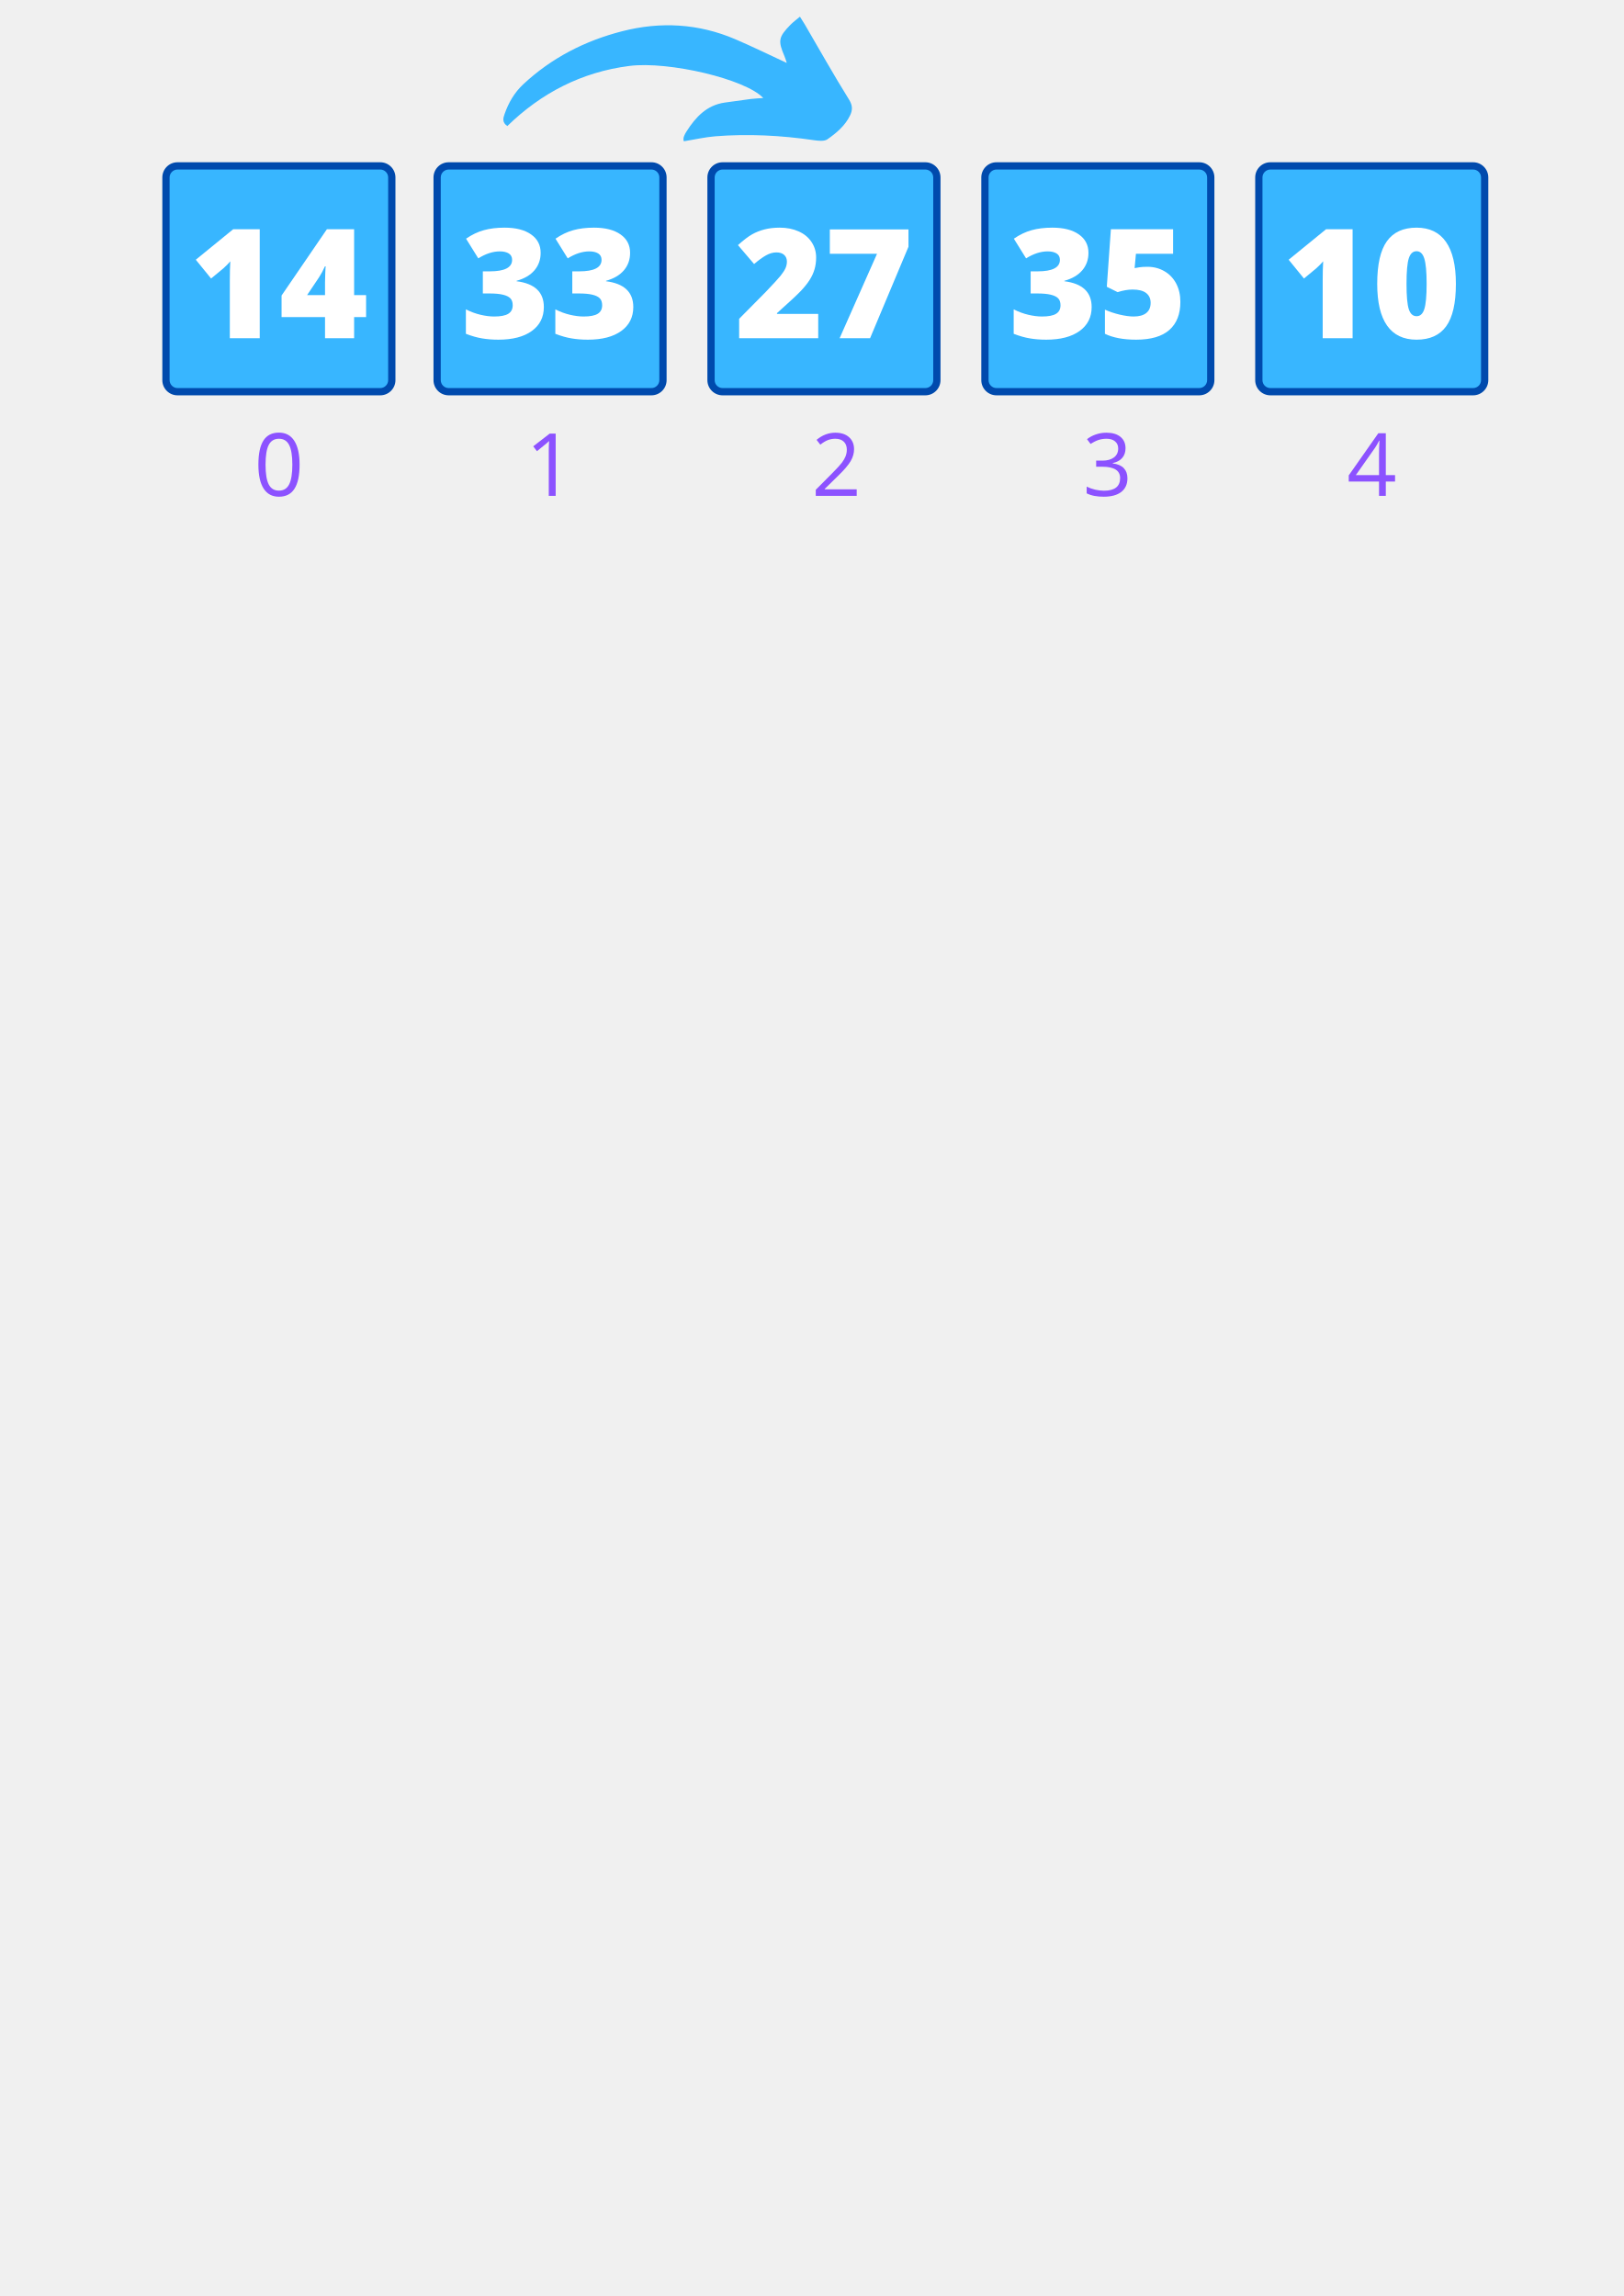
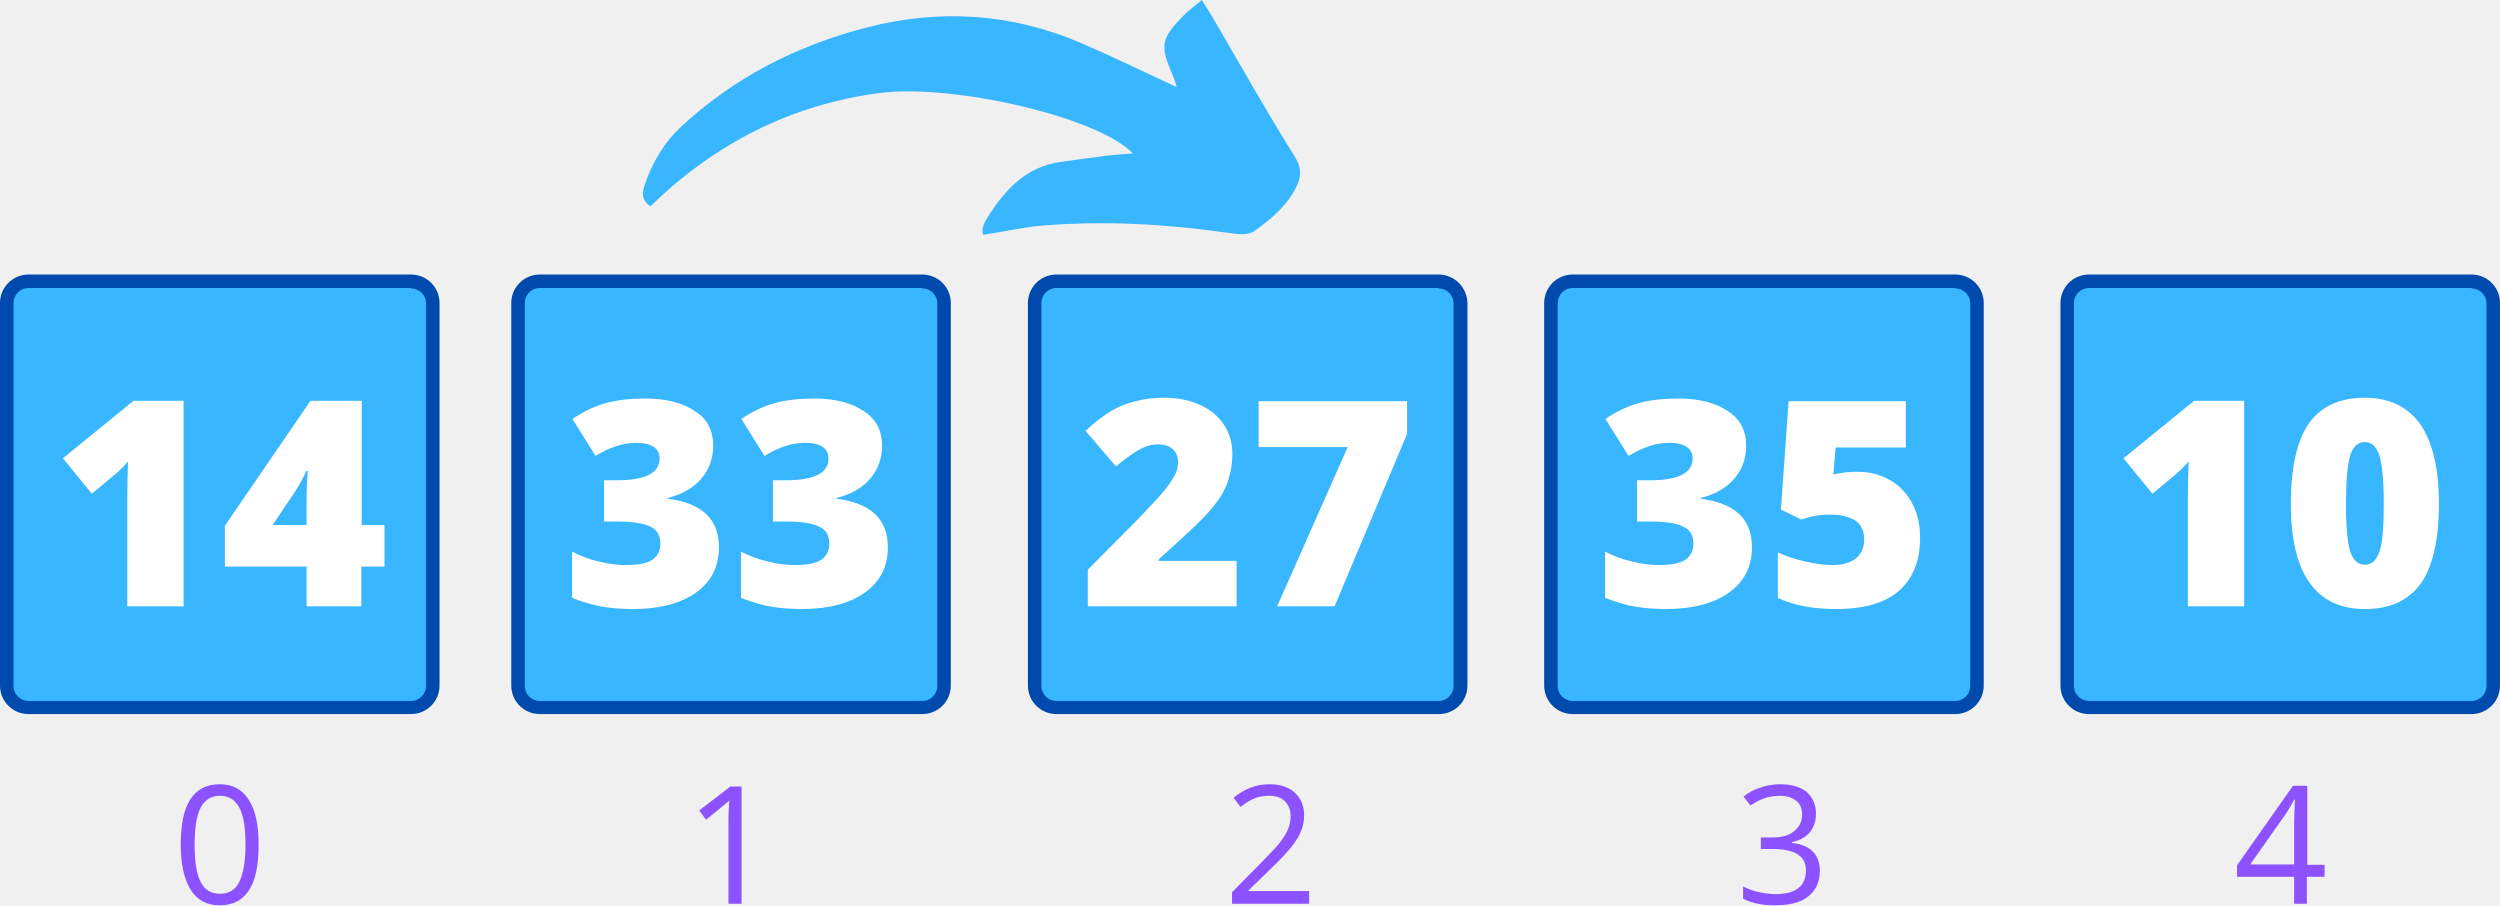
- <svg xmlns="http://www.w3.org/2000/svg" width="794" zoomAndPan="magnify" viewBox="0 0 595.5 842.25" height="1123" preserveAspectRatio="xMidYMid meet" version="1.0">
-   <defs>
-     <g>
-       <g id="id1" />
-       <g id="id2" />
+ <svg xmlns="http://www.w3.org/2000/svg" xmlns:xlink="http://www.w3.org/1999/xlink" version="1.1" id="Layer_1" x="0px" y="0px" viewBox="0 0 648.4 234.8" style="enable-background:new 0 0 648.4 234.8;" xml:space="preserve">
+   <style type="text/css">
+ 	.st0{fill:#38B6FF;}
+ 	.st1{fill:#004AAD;}
+ 	.st2{clip-path:url(#SVGID_2_);}
+ 	.st3{fill:#FFFFFF;}
+ 	.st4{fill:#8C52FF;}
+ </style>
+   <path class="st0" d="M106.6,183.3H7.4c-3,0-5.5-2.5-5.5-5.5V78.6c0-3,2.5-5.5,5.5-5.5h99.1c3,0,5.5,2.5,5.5,5.5v99.1  C112.1,180.8,109.6,183.3,106.6,183.3" />
+   <path class="st1" d="M106.6,74.8c2.1,0,3.9,1.7,3.9,3.9v99.2c0,2.1-1.7,3.9-3.9,3.9H7.4c-2.1,0-3.9-1.7-3.9-3.9V78.6  c0-2.1,1.7-3.9,3.9-3.9H106.6 M106.6,71.2H7.4c-4.1,0-7.4,3.3-7.4,7.4v99.2c0,4.1,3.3,7.4,7.4,7.4h99.2c4.1,0,7.4-3.3,7.4-7.4V78.6  C114,74.5,110.7,71.2,106.6,71.2" />
+   <path class="st0" d="M239.2,183.3H140c-3,0-5.5-2.5-5.5-5.5V78.6c0-3,2.5-5.5,5.5-5.5h99.1c3,0,5.5,2.5,5.5,5.5v99.1  C244.7,180.8,242.2,183.3,239.2,183.3" />
+   <path class="st1" d="M239.2,74.8c2.1,0,3.9,1.7,3.9,3.9v99.2c0,2.1-1.7,3.9-3.9,3.9H140c-2.1,0-3.9-1.7-3.9-3.9V78.6  c0-2.1,1.7-3.9,3.9-3.9H239.2 M239.2,71.2H140c-4.1,0-7.4,3.3-7.4,7.4v99.2c0,4.1,3.3,7.4,7.4,7.4h99.2c4.1,0,7.4-3.3,7.4-7.4V78.6  C246.6,74.5,243.3,71.2,239.2,71.2" />
+   <path class="st0" d="M507.1,183.3h-99.2c-3,0-5.5-2.5-5.5-5.5V78.6c0-3,2.5-5.5,5.5-5.5H507c3,0,5.5,2.5,5.5,5.5v99.1  C512.6,180.8,510.1,183.3,507.1,183.3" />
+   <path class="st1" d="M507.1,74.8c2.1,0,3.9,1.7,3.9,3.9v99.2c0,2.1-1.7,3.9-3.9,3.9h-99.2c-2.1,0-3.9-1.7-3.9-3.9V78.6  c0-2.1,1.7-3.9,3.9-3.9H507.1 M507.1,71.2h-99.2c-4.1,0-7.4,3.3-7.4,7.4v99.2c0,4.1,3.3,7.4,7.4,7.4h99.2c4.1,0,7.4-3.3,7.4-7.4  V78.6C514.5,74.5,511.2,71.2,507.1,71.2" />
+   <path class="st0" d="M373.1,183.3H274c-3,0-5.5-2.5-5.5-5.5V78.6c0-3,2.5-5.5,5.5-5.5h99.1c3,0,5.5,2.5,5.5,5.5v99.1  C378.7,180.8,376.2,183.3,373.1,183.3" />
+   <path class="st1" d="M373.1,74.8c2.1,0,3.9,1.7,3.9,3.9v99.2c0,2.1-1.7,3.9-3.9,3.9H274c-2.1,0-3.9-1.7-3.9-3.9V78.6  c0-2.1,1.7-3.9,3.9-3.9H373.1 M373.1,71.2H274c-4.1,0-7.4,3.3-7.4,7.4v99.2c0,4.1,3.3,7.4,7.4,7.4h99.2c4.1,0,7.4-3.3,7.4-7.4V78.6  C380.5,74.5,377.2,71.2,373.1,71.2" />
+   <path class="st0" d="M641,183.3h-99.2c-3,0-5.5-2.5-5.5-5.5V78.6c0-3,2.5-5.5,5.5-5.5H641c3,0,5.5,2.5,5.5,5.5v99.1  C646.6,180.8,644.1,183.3,641,183.3" />
+   <path class="st1" d="M641,74.8c2.1,0,3.9,1.7,3.9,3.9v99.2c0,2.1-1.7,3.9-3.9,3.9h-99.2c-2.1,0-3.9-1.7-3.9-3.9V78.6  c0-2.1,1.7-3.9,3.9-3.9H641 M641,71.2h-99.2c-4.1,0-7.4,3.3-7.4,7.4v99.2c0,4.1,3.3,7.4,7.4,7.4H641c4.1,0,7.4-3.3,7.4-7.4V78.6  C648.4,74.5,645.1,71.2,641,71.2" />
+   <g>
+     <defs>
+       <rect id="SVGID_1_" x="165.9" width="171.9" height="61" />
+     </defs>
+     <clipPath id="SVGID_2_">
+       <use xlink:href="#SVGID_1_" style="overflow:visible;" />
+     </clipPath>
+     <g class="st2">
+       <path class="st0" d="M168.7,53.5c-2.6-1.8-2.1-3.8-1.4-5.8c1.9-5.5,4.8-10.5,9.1-14.6c13.8-12.9,30.2-21.3,48.5-26    c18.7-4.8,37.2-3.7,55.1,3.9c8.4,3.6,16.6,7.6,25.2,11.6c-0.3-0.9-0.6-2.1-1.1-3.2c-3.3-7.6-3-9.4,2.9-15.4c1.3-1.3,2.8-2.4,4.7-4    c1,1.6,1.7,2.7,2.4,3.8c7.2,12.3,14.1,24.7,21.7,36.8c1.8,2.9,1.7,5.2,0.5,7.7c-2.4,5-6.7,8.6-11.1,11.7c-1.6,1.1-4.4,0.7-6.6,0.4    c-16-2.3-32.1-3.2-48.2-1.9c-5,0.4-10,1.6-15.4,2.4c-0.6-1.6,0.4-3.4,1.3-4.8c4.5-7,9.9-12.9,18.8-14.1c4.2-0.6,8.4-1.2,12.6-1.7    c1.9-0.2,3.8-0.3,6.1-0.5c-8.6-9.3-46.3-18.1-65.5-15.7C205.1,27.1,185.3,37.3,168.7,53.5z" />
    </g>
-     <clipPath id="id3">
-       <path d="M 184 6.117 L 312.934 6.117 L 312.934 51.863 L 184 51.863 Z M 184 6.117 " clip-rule="nonzero" />
-     </clipPath>
-   </defs>
-   <path fill="rgb(21.959%, 71.37%, 100%)" d="M 139.477 143.602 L 65.098 143.602 C 62.832 143.602 60.957 141.73 60.957 139.461 L 60.957 65.086 C 60.957 62.816 62.832 60.941 65.098 60.941 L 139.418 60.941 C 141.688 60.941 143.559 62.816 143.559 65.086 L 143.559 139.402 C 143.617 141.73 141.746 143.602 139.477 143.602 " fill-opacity="1" fill-rule="nonzero" />
-   <path fill="rgb(0%, 29.019%, 67.839%)" d="M 139.477 62.191 C 141.062 62.191 142.367 63.496 142.367 65.086 L 142.367 139.461 C 142.367 141.051 141.062 142.355 139.477 142.355 L 65.098 142.355 C 63.512 142.355 62.207 141.051 62.207 139.461 L 62.207 65.086 C 62.207 63.496 63.512 62.191 65.098 62.191 L 139.477 62.191 M 139.477 59.523 L 65.098 59.523 C 62.035 59.523 59.539 62.02 59.539 65.086 L 59.539 139.461 C 59.539 142.523 62.035 145.02 65.098 145.02 L 139.477 145.02 C 142.539 145.02 145.035 142.523 145.035 139.461 L 145.035 65.086 C 145.035 62.02 142.539 59.523 139.477 59.523 " fill-opacity="1" fill-rule="nonzero" />
-   <path fill="rgb(21.959%, 71.37%, 100%)" d="M 238.93 143.602 L 164.555 143.602 C 162.285 143.602 160.414 141.73 160.414 139.461 L 160.414 65.086 C 160.414 62.816 162.285 60.941 164.555 60.941 L 238.875 60.941 C 241.145 60.941 243.016 62.816 243.016 65.086 L 243.016 139.402 C 243.07 141.73 241.199 143.602 238.93 143.602 " fill-opacity="1" fill-rule="nonzero" />
-   <path fill="rgb(0%, 29.019%, 67.839%)" d="M 238.93 62.191 C 240.52 62.191 241.824 63.496 241.824 65.086 L 241.824 139.461 C 241.824 141.051 240.52 142.355 238.93 142.355 L 164.555 142.355 C 162.965 142.355 161.66 141.051 161.66 139.461 L 161.66 65.086 C 161.66 63.496 162.965 62.191 164.555 62.191 L 238.93 62.191 M 238.93 59.523 L 164.555 59.523 C 161.492 59.523 158.996 62.02 158.996 65.086 L 158.996 139.461 C 158.996 142.523 161.492 145.02 164.555 145.02 L 238.93 145.02 C 241.996 145.02 244.492 142.523 244.492 139.461 L 244.492 65.086 C 244.492 62.02 241.996 59.523 238.93 59.523 " fill-opacity="1" fill-rule="nonzero" />
-   <path fill="rgb(21.959%, 71.37%, 100%)" d="M 439.852 143.602 L 365.473 143.602 C 363.203 143.602 361.332 141.73 361.332 139.461 L 361.332 65.086 C 361.332 62.816 363.203 60.941 365.473 60.941 L 439.793 60.941 C 442.062 60.941 443.934 62.816 443.934 65.086 L 443.934 139.402 C 443.992 141.73 442.121 143.602 439.852 143.602 " fill-opacity="1" fill-rule="nonzero" />
-   <path fill="rgb(0%, 29.019%, 67.839%)" d="M 439.852 62.191 C 441.438 62.191 442.742 63.496 442.742 65.086 L 442.742 139.461 C 442.742 141.051 441.438 142.355 439.852 142.355 L 365.473 142.355 C 363.887 142.355 362.582 141.051 362.582 139.461 L 362.582 65.086 C 362.582 63.496 363.887 62.191 365.473 62.191 L 439.852 62.191 M 439.852 59.523 L 365.473 59.523 C 362.41 59.523 359.914 62.02 359.914 65.086 L 359.914 139.461 C 359.914 142.523 362.41 145.02 365.473 145.02 L 439.852 145.02 C 442.914 145.02 445.41 142.523 445.41 139.461 L 445.41 65.086 C 445.41 62.02 442.914 59.523 439.852 59.523 " fill-opacity="1" fill-rule="nonzero" />
-   <path fill="rgb(21.959%, 71.37%, 100%)" d="M 339.391 143.602 L 265.016 143.602 C 262.746 143.602 260.871 141.73 260.871 139.461 L 260.871 65.086 C 260.871 62.816 262.746 60.941 265.016 60.941 L 339.332 60.941 C 341.602 60.941 343.477 62.816 343.477 65.086 L 343.477 139.402 C 343.531 141.73 341.66 143.602 339.391 143.602 " fill-opacity="1" fill-rule="nonzero" />
-   <path fill="rgb(0%, 29.019%, 67.839%)" d="M 339.391 62.191 C 340.98 62.191 342.285 63.496 342.285 65.086 L 342.285 139.461 C 342.285 141.051 340.98 142.355 339.391 142.355 L 265.016 142.355 C 263.426 142.355 262.121 141.051 262.121 139.461 L 262.121 65.086 C 262.121 63.496 263.426 62.191 265.016 62.191 L 339.391 62.191 M 339.391 59.523 L 265.016 59.523 C 261.949 59.523 259.453 62.02 259.453 65.086 L 259.453 139.461 C 259.453 142.523 261.949 145.02 265.016 145.02 L 339.391 145.02 C 342.453 145.02 344.949 142.523 344.949 139.461 L 344.949 65.086 C 344.949 62.02 342.453 59.523 339.391 59.523 " fill-opacity="1" fill-rule="nonzero" />
-   <path fill="rgb(21.959%, 71.37%, 100%)" d="M 540.309 143.602 L 465.934 143.602 C 463.664 143.602 461.793 141.73 461.793 139.461 L 461.793 65.086 C 461.793 62.816 463.664 60.941 465.934 60.941 L 540.254 60.941 C 542.523 60.941 544.395 62.816 544.395 65.086 L 544.395 139.402 C 544.453 141.73 542.578 143.602 540.309 143.602 " fill-opacity="1" fill-rule="nonzero" />
-   <path fill="rgb(0%, 29.019%, 67.839%)" d="M 540.309 62.191 C 541.898 62.191 543.203 63.496 543.203 65.086 L 543.203 139.461 C 543.203 141.051 541.898 142.355 540.309 142.355 L 465.934 142.355 C 464.344 142.355 463.039 141.051 463.039 139.461 L 463.039 65.086 C 463.039 63.496 464.344 62.191 465.934 62.191 L 540.309 62.191 M 540.309 59.523 L 465.934 59.523 C 462.871 59.523 460.375 62.02 460.375 65.086 L 460.375 139.461 C 460.375 142.523 462.871 145.02 465.934 145.02 L 540.309 145.02 C 543.375 145.02 545.871 142.523 545.871 139.461 L 545.871 65.086 C 545.871 62.02 543.375 59.523 540.309 59.523 " fill-opacity="1" fill-rule="nonzero" />
-   <g clip-path="url(#id3)">
-     <path fill="rgb(21.959%, 71.37%, 100%)" d="M 186.074 46.238 C 184.109 44.914 184.527 43.352 185.059 41.855 C 186.504 37.715 188.641 33.988 191.898 30.938 C 202.277 21.234 214.574 14.934 228.285 11.438 C 242.34 7.852 256.215 8.641 269.629 14.367 C 275.941 17.062 282.109 20.102 288.562 23.09 C 288.328 22.395 288.113 21.508 287.746 20.668 C 285.293 14.961 285.508 13.617 289.895 9.113 C 290.871 8.105 292.031 7.277 293.398 6.117 C 294.129 7.285 294.68 8.113 295.18 8.973 C 300.562 18.195 305.785 27.516 311.434 36.582 C 312.797 38.785 312.676 40.48 311.777 42.352 C 309.969 46.105 306.781 48.793 303.465 51.105 C 302.301 51.914 300.133 51.652 298.496 51.418 C 286.496 49.672 274.445 49.035 262.363 49.996 C 258.598 50.297 254.883 51.168 250.809 51.824 C 250.363 50.633 251.105 49.309 251.816 48.188 C 255.168 42.926 259.238 38.543 265.914 37.613 C 269.07 37.18 272.215 36.715 275.371 36.312 C 276.773 36.129 278.199 36.09 279.941 35.957 C 273.496 29.008 245.18 22.355 230.82 24.191 C 213.352 26.426 198.531 34.098 186.074 46.238 Z M 186.074 46.238 " fill-opacity="1" fill-rule="nonzero" />
  </g>
-   <g fill="rgb(100%, 100%, 100%)" fill-opacity="1">
+   <g>
    <g transform="translate(69.51366, 124.0583)">
      <g>
-         <path d="M 25.75 0 L 14.781 0 L 14.781 -21.156 C 14.781 -23.727 14.836 -26.078 14.953 -28.203 C 14.273 -27.391 13.438 -26.535 12.438 -25.641 L 7.906 -21.891 L 2.297 -28.781 L 16.016 -39.969 L 25.75 -39.969 Z M 25.75 0 " />
+         <path class="st3" d="M-21.9,33.2h-14.6V5c0-3.4,0.1-6.6,0.2-9.4c-0.9,1.1-2,2.2-3.4,3.4l-6,5l-7.5-9.2l18.3-14.9h13V33.2z" />
      </g>
    </g>
  </g>
-   <g fill="rgb(100%, 100%, 100%)" fill-opacity="1">
+   <g>
    <g transform="translate(102.3199, 124.0583)">
      <g>
-         <path d="M 31.953 -7.734 L 27.562 -7.734 L 27.562 0 L 16.891 0 L 16.891 -7.734 L 0.953 -7.734 L 0.953 -15.656 L 17.578 -39.969 L 27.562 -39.969 L 27.562 -15.797 L 31.953 -15.797 Z M 16.891 -15.797 L 16.891 -20.453 C 16.891 -21.328 16.922 -22.504 16.984 -23.984 C 17.047 -25.473 17.098 -26.254 17.141 -26.328 L 16.844 -26.328 C 16.219 -24.922 15.516 -23.609 14.734 -22.391 L 10.312 -15.797 Z M 16.891 -15.797 " />
+         <path class="st3" d="M-2.7,22.9h-5.9v10.3h-14.2V22.9H-44V12.3l22.2-32.4h13.3v32.2h5.9V22.9z M-22.8,12.1V5.9     c0-1.2,0-2.7,0.1-4.7c0.1-2,0.2-3,0.2-3.1h-0.4c-0.8,1.9-1.8,3.6-2.8,5.2l-5.9,8.8H-22.8z" />
      </g>
    </g>
  </g>
-   <g fill="rgb(100%, 100%, 100%)" fill-opacity="1">
+   <g>
    <g transform="translate(168.9689, 124.0583)">
      <g>
-         <path d="M 29.328 -31.297 C 29.328 -28.816 28.57 -26.688 27.062 -24.906 C 25.551 -23.133 23.363 -21.848 20.5 -21.047 L 20.5 -20.891 C 27.164 -20.047 30.5 -16.891 30.5 -11.422 C 30.5 -7.703 29.023 -4.773 26.078 -2.641 C 23.141 -0.516 19.055 0.547 13.828 0.547 C 11.68 0.547 9.691 0.391 7.859 0.078 C 6.023 -0.223 4.039 -0.785 1.906 -1.609 L 1.906 -10.578 C 3.656 -9.68 5.438 -9.02 7.25 -8.594 C 9.07 -8.164 10.75 -7.953 12.281 -7.953 C 14.645 -7.953 16.367 -8.285 17.453 -8.953 C 18.535 -9.617 19.078 -10.66 19.078 -12.078 C 19.078 -13.172 18.797 -14.016 18.234 -14.609 C 17.672 -15.203 16.758 -15.648 15.5 -15.953 C 14.238 -16.254 12.598 -16.406 10.578 -16.406 L 8.125 -16.406 L 8.125 -24.516 L 10.641 -24.516 C 16.117 -24.516 18.859 -25.922 18.859 -28.734 C 18.859 -29.785 18.453 -30.566 17.641 -31.078 C 16.828 -31.586 15.738 -31.844 14.375 -31.844 C 11.82 -31.844 9.18 -30.988 6.453 -29.281 L 1.969 -36.5 C 4.082 -37.957 6.242 -38.992 8.453 -39.609 C 10.672 -40.234 13.211 -40.547 16.078 -40.547 C 20.211 -40.547 23.453 -39.723 25.797 -38.078 C 28.148 -36.441 29.328 -34.18 29.328 -31.297 Z M 29.328 -31.297 " />
+         <path class="st3" d="M16-8.5c0,3.3-1,6.1-3,8.5c-2,2.4-4.9,4.1-8.8,5.1v0.2c8.9,1.1,13.3,5.3,13.3,12.6c0,5-2,8.9-5.9,11.7     c-3.9,2.8-9.4,4.3-16.3,4.3c-2.9,0-5.5-0.2-8-0.6c-2.4-0.4-5.1-1.2-7.9-2.3v-12c2.3,1.2,4.7,2.1,7.1,2.6c2.4,0.6,4.7,0.9,6.7,0.9     c3.2,0,5.4-0.4,6.9-1.3c1.4-0.9,2.2-2.3,2.2-4.2c0-1.5-0.4-2.6-1.1-3.4s-2-1.4-3.6-1.8c-1.7-0.4-3.9-0.6-6.6-0.6h-3.3V0.5h3.4     c7.3,0,11-1.9,11-5.6c0-1.4-0.5-2.4-1.6-3.1c-1.1-0.7-2.5-1-4.4-1c-3.4,0-6.9,1.1-10.6,3.4l-6-9.6c2.8-1.9,5.7-3.3,8.6-4.1     c3-0.8,6.3-1.2,10.2-1.2c5.5,0,9.8,1.1,13,3.3C14.5-15.4,16-12.4,16-8.5z" />
      </g>
    </g>
  </g>
-   <g fill="rgb(100%, 100%, 100%)" fill-opacity="1">
+   <g>
    <g transform="translate(201.7751, 124.0583)">
      <g>
-         <path d="M 29.328 -31.297 C 29.328 -28.816 28.57 -26.688 27.062 -24.906 C 25.551 -23.133 23.363 -21.848 20.5 -21.047 L 20.5 -20.891 C 27.164 -20.047 30.5 -16.891 30.5 -11.422 C 30.5 -7.703 29.023 -4.773 26.078 -2.641 C 23.141 -0.516 19.055 0.547 13.828 0.547 C 11.68 0.547 9.691 0.391 7.859 0.078 C 6.023 -0.223 4.039 -0.785 1.906 -1.609 L 1.906 -10.578 C 3.656 -9.68 5.438 -9.02 7.25 -8.594 C 9.07 -8.164 10.75 -7.953 12.281 -7.953 C 14.645 -7.953 16.367 -8.285 17.453 -8.953 C 18.535 -9.617 19.078 -10.66 19.078 -12.078 C 19.078 -13.172 18.797 -14.016 18.234 -14.609 C 17.672 -15.203 16.758 -15.648 15.5 -15.953 C 14.238 -16.254 12.598 -16.406 10.578 -16.406 L 8.125 -16.406 L 8.125 -24.516 L 10.641 -24.516 C 16.117 -24.516 18.859 -25.922 18.859 -28.734 C 18.859 -29.785 18.453 -30.566 17.641 -31.078 C 16.828 -31.586 15.738 -31.844 14.375 -31.844 C 11.82 -31.844 9.18 -30.988 6.453 -29.281 L 1.969 -36.5 C 4.082 -37.957 6.242 -38.992 8.453 -39.609 C 10.672 -40.234 13.211 -40.547 16.078 -40.547 C 20.211 -40.547 23.453 -39.723 25.797 -38.078 C 28.148 -36.441 29.328 -34.18 29.328 -31.297 Z M 29.328 -31.297 " />
+         <path class="st3" d="M27-8.5c0,3.3-1,6.1-3,8.5c-2,2.4-4.9,4.1-8.8,5.1v0.2c8.9,1.1,13.3,5.3,13.3,12.6c0,5-2,8.9-5.9,11.7     c-3.9,2.8-9.4,4.3-16.3,4.3c-2.9,0-5.5-0.2-8-0.6c-2.4-0.4-5.1-1.2-7.9-2.3v-12c2.3,1.2,4.7,2.1,7.1,2.6c2.4,0.6,4.7,0.9,6.7,0.9     c3.2,0,5.4-0.4,6.9-1.3c1.4-0.9,2.2-2.3,2.2-4.2c0-1.5-0.4-2.6-1.1-3.4s-2-1.4-3.6-1.8c-1.7-0.4-3.9-0.6-6.6-0.6h-3.3V0.5h3.4     c7.3,0,11-1.9,11-5.6c0-1.4-0.5-2.4-1.6-3.1c-1.1-0.7-2.5-1-4.4-1c-3.4,0-6.9,1.1-10.6,3.4l-6-9.6c2.8-1.9,5.7-3.3,8.6-4.1     c3-0.8,6.3-1.2,10.2-1.2c5.5,0,9.8,1.1,13,3.3C25.4-15.4,27-12.4,27-8.5z" />
      </g>
    </g>
  </g>
-   <g fill="rgb(100%, 100%, 100%)" fill-opacity="1">
+   <g>
    <g transform="translate(369.8885, 124.0583)">
      <g>
-         <path d="M 29.328 -31.297 C 29.328 -28.816 28.57 -26.688 27.062 -24.906 C 25.551 -23.133 23.363 -21.848 20.5 -21.047 L 20.5 -20.891 C 27.164 -20.047 30.5 -16.891 30.5 -11.422 C 30.5 -7.703 29.023 -4.773 26.078 -2.641 C 23.141 -0.516 19.055 0.547 13.828 0.547 C 11.68 0.547 9.691 0.391 7.859 0.078 C 6.023 -0.223 4.039 -0.785 1.906 -1.609 L 1.906 -10.578 C 3.656 -9.68 5.438 -9.02 7.25 -8.594 C 9.07 -8.164 10.75 -7.953 12.281 -7.953 C 14.645 -7.953 16.367 -8.285 17.453 -8.953 C 18.535 -9.617 19.078 -10.66 19.078 -12.078 C 19.078 -13.172 18.797 -14.016 18.234 -14.609 C 17.672 -15.203 16.758 -15.648 15.5 -15.953 C 14.238 -16.254 12.598 -16.406 10.578 -16.406 L 8.125 -16.406 L 8.125 -24.516 L 10.641 -24.516 C 16.117 -24.516 18.859 -25.922 18.859 -28.734 C 18.859 -29.785 18.453 -30.566 17.641 -31.078 C 16.828 -31.586 15.738 -31.844 14.375 -31.844 C 11.82 -31.844 9.18 -30.988 6.453 -29.281 L 1.969 -36.5 C 4.082 -37.957 6.242 -38.992 8.453 -39.609 C 10.672 -40.234 13.211 -40.547 16.078 -40.547 C 20.211 -40.547 23.453 -39.723 25.797 -38.078 C 28.148 -36.441 29.328 -34.18 29.328 -31.297 Z M 29.328 -31.297 " />
+         <path class="st3" d="M83-8.5c0,3.3-1,6.1-3,8.5c-2,2.4-4.9,4.1-8.8,5.1v0.2c8.9,1.1,13.3,5.3,13.3,12.6c0,5-2,8.9-5.9,11.7     c-3.9,2.8-9.4,4.3-16.3,4.3c-2.9,0-5.5-0.2-8-0.6c-2.4-0.4-5.1-1.2-7.9-2.3v-12c2.3,1.2,4.7,2.1,7.1,2.6c2.4,0.6,4.7,0.9,6.7,0.9     c3.2,0,5.4-0.4,6.9-1.3c1.4-0.9,2.2-2.3,2.2-4.2c0-1.5-0.4-2.6-1.1-3.4s-2-1.4-3.6-1.8c-1.7-0.4-3.9-0.6-6.6-0.6h-3.3V0.5h3.4     c7.3,0,11-1.9,11-5.6c0-1.4-0.5-2.4-1.6-3.1c-1.1-0.7-2.5-1-4.4-1c-3.4,0-6.9,1.1-10.6,3.4l-6-9.6c2.8-1.9,5.7-3.3,8.6-4.1     c3-0.8,6.3-1.2,10.2-1.2c5.5,0,9.8,1.1,13,3.3C81.4-15.4,83-12.4,83-8.5z" />
      </g>
    </g>
  </g>
-   <g fill="rgb(100%, 100%, 100%)" fill-opacity="1">
+   <g>
    <g transform="translate(402.6947, 124.0583)">
      <g>
-         <path d="M 18.156 -26.188 C 20.445 -26.188 22.516 -25.648 24.359 -24.578 C 26.211 -23.516 27.656 -22.008 28.688 -20.062 C 29.719 -18.113 30.234 -15.863 30.234 -13.312 C 30.234 -8.844 28.891 -5.414 26.203 -3.031 C 23.516 -0.645 19.445 0.547 14 0.547 C 9.332 0.547 5.52 -0.172 2.562 -1.609 L 2.562 -10.469 C 4.156 -9.738 5.945 -9.133 7.938 -8.656 C 9.938 -8.188 11.656 -7.953 13.094 -7.953 C 15.094 -7.953 16.629 -8.375 17.703 -9.219 C 18.785 -10.07 19.328 -11.328 19.328 -12.984 C 19.328 -14.516 18.781 -15.707 17.688 -16.562 C 16.594 -17.414 14.938 -17.844 12.719 -17.844 C 11.02 -17.844 9.188 -17.523 7.219 -16.891 L 3.25 -18.859 L 4.75 -39.969 L 27.562 -39.969 L 27.562 -30.969 L 13.938 -30.969 L 13.453 -25.703 C 14.867 -25.973 15.879 -26.117 16.484 -26.141 C 17.086 -26.172 17.645 -26.188 18.156 -26.188 Z M 18.156 -26.188 " />
+         <path class="st3" d="M79.1-1.7c3.1,0,5.8,0.7,8.3,2.1c2.5,1.4,4.4,3.4,5.8,6c1.4,2.6,2.1,5.6,2.1,9c0,6-1.8,10.5-5.4,13.7     c-3.6,3.2-9,4.8-16.3,4.8c-6.2,0-11.3-1-15.2-2.9V19.2c2.1,1,4.5,1.8,7.2,2.4c2.7,0.6,5,0.9,6.9,0.9c2.7,0,4.7-0.6,6.1-1.7     c1.4-1.1,2.2-2.8,2.2-5c0-2-0.7-3.6-2.2-4.8C77,10,74.8,9.4,71.8,9.4c-2.3,0-4.7,0.4-7.3,1.3l-5.3-2.6l2-28.1h30.4v12H73.4     l-0.6,7c1.9-0.4,3.2-0.6,4-0.6C77.6-1.7,78.4-1.7,79.1-1.7z" />
      </g>
    </g>
  </g>
-   <g fill="rgb(100%, 100%, 100%)" fill-opacity="1">
+   <g>
    <g transform="translate(269.4287, 124.0583)">
      <g>
-         <path d="M 30.672 0 L 1.672 0 L 1.672 -7.109 L 11.422 -16.969 C 14.211 -19.883 16.035 -21.875 16.891 -22.938 C 17.742 -24.008 18.336 -24.926 18.672 -25.688 C 19.016 -26.457 19.188 -27.258 19.188 -28.094 C 19.188 -29.133 18.848 -29.957 18.172 -30.562 C 17.504 -31.164 16.555 -31.469 15.328 -31.469 C 14.078 -31.469 12.805 -31.102 11.516 -30.375 C 10.234 -29.656 8.781 -28.598 7.156 -27.203 L 1.234 -34.141 C 3.285 -35.984 5.016 -37.301 6.422 -38.094 C 7.828 -38.883 9.352 -39.488 11 -39.906 C 12.656 -40.332 14.508 -40.547 16.562 -40.547 C 19.156 -40.547 21.469 -40.086 23.5 -39.172 C 25.531 -38.266 27.102 -36.969 28.219 -35.281 C 29.344 -33.594 29.906 -31.703 29.906 -29.609 C 29.906 -28.035 29.707 -26.582 29.312 -25.25 C 28.926 -23.926 28.32 -22.617 27.5 -21.328 C 26.676 -20.047 25.586 -18.691 24.234 -17.266 C 22.879 -15.848 19.984 -13.156 15.547 -9.188 L 15.547 -8.906 L 30.672 -8.906 Z M 30.672 0 " />
+         <path class="st3" d="M51.3,33.2H12.7v-9.5l13-13.1c3.7-3.9,6.2-6.5,7.3-8c1.1-1.4,1.9-2.7,2.4-3.7c0.5-1,0.7-2.1,0.7-3.2     c0-1.4-0.5-2.5-1.4-3.3c-0.9-0.8-2.2-1.2-3.8-1.2c-1.7,0-3.4,0.5-5.1,1.5c-1.7,1-3.6,2.4-5.8,4.2l-7.9-9.2c2.7-2.5,5-4.2,6.9-5.3     c1.9-1.1,3.9-1.9,6.1-2.4c2.2-0.6,4.7-0.9,7.4-0.9c3.5,0,6.5,0.6,9.2,1.8c2.7,1.2,4.8,2.9,6.3,5.2c1.5,2.2,2.2,4.8,2.2,7.6     c0,2.1-0.3,4-0.8,5.8C49,1.3,48.2,3,47.1,4.8c-1.1,1.7-2.6,3.5-4.4,5.4c-1.8,1.9-5.7,5.5-11.6,10.8v0.4h20.2V33.2z" />
      </g>
    </g>
  </g>
-   <g fill="rgb(100%, 100%, 100%)" fill-opacity="1">
+   <g>
    <g transform="translate(302.2349, 124.0583)">
      <g>
-         <path d="M 5.719 0 L 19.438 -30.969 L 2.125 -30.969 L 2.125 -39.906 L 30.969 -39.906 L 30.969 -33.547 L 16.891 0 Z M 5.719 0 " />
+         <path class="st3" d="M29,33.2L47.3-8.1H24.2V-20h38.5v8.5L43.9,33.2H29z" />
      </g>
    </g>
  </g>
-   <g fill="rgb(100%, 100%, 100%)" fill-opacity="1">
+   <g>
    <g transform="translate(470.3483, 124.0583)">
      <g>
-         <path d="M 25.75 0 L 14.781 0 L 14.781 -21.156 C 14.781 -23.727 14.836 -26.078 14.953 -28.203 C 14.273 -27.391 13.438 -26.535 12.438 -25.641 L 7.906 -21.891 L 2.297 -28.781 L 16.016 -39.969 L 25.75 -39.969 Z M 25.75 0 " />
+         <path class="st3" d="M111.7,33.2H97.1V5c0-3.4,0.1-6.6,0.2-9.4c-0.9,1.1-2,2.2-3.4,3.4l-6,5l-7.5-9.2l18.3-14.9h13V33.2z" />
      </g>
    </g>
  </g>
-   <g fill="rgb(100%, 100%, 100%)" fill-opacity="1">
+   <g>
    <g transform="translate(503.1545, 124.0583)">
      <g>
-         <path d="M 30.828 -19.922 C 30.828 -12.859 29.645 -7.68 27.281 -4.391 C 24.914 -1.098 21.289 0.547 16.406 0.547 C 11.625 0.547 8.02 -1.172 5.594 -4.609 C 3.176 -8.047 1.969 -13.148 1.969 -19.922 C 1.969 -27.035 3.148 -32.25 5.516 -35.562 C 7.891 -38.883 11.52 -40.547 16.406 -40.547 C 21.156 -40.547 24.742 -38.816 27.172 -35.359 C 29.609 -31.898 30.828 -26.754 30.828 -19.922 Z M 12.719 -19.922 C 12.719 -15.41 13 -12.305 13.562 -10.609 C 14.125 -8.91 15.07 -8.062 16.406 -8.062 C 17.75 -8.062 18.695 -8.938 19.25 -10.688 C 19.812 -12.438 20.094 -15.516 20.094 -19.922 C 20.094 -24.359 19.805 -27.461 19.234 -29.234 C 18.672 -31.016 17.727 -31.906 16.406 -31.906 C 15.07 -31.906 14.125 -31.047 13.562 -29.328 C 13 -27.617 12.719 -24.484 12.719 -19.922 Z M 12.719 -19.922 " />
+         <path class="st3" d="M129.4,6.6c0,9.4-1.6,16.3-4.7,20.7c-3.2,4.4-8,6.6-14.5,6.6c-6.4,0-11.2-2.3-14.4-6.9     C92.6,22.5,91,15.7,91,6.6c0-9.5,1.6-16.4,4.7-20.9c3.2-4.4,8-6.6,14.5-6.6c6.3,0,11.1,2.3,14.4,6.9     C127.8-9.3,129.4-2.5,129.4,6.6z M105.3,6.6c0,6,0.4,10.2,1.1,12.4c0.8,2.3,2,3.4,3.8,3.4c1.8,0,3.1-1.2,3.8-3.5     c0.8-2.3,1.1-6.4,1.1-12.3c0-5.9-0.4-10.1-1.1-12.4c-0.8-2.4-2-3.6-3.8-3.6c-1.8,0-3,1.1-3.8,3.4C105.7-3.6,105.3,0.6,105.3,6.6z     " />
      </g>
    </g>
  </g>
-   <g fill="rgb(54.9%, 32.159%, 100%)" fill-opacity="1">
+   <g>
    <g transform="translate(93.17651, 181.9003)">
      <g>
-         <path d="M 16.703 -11.453 C 16.703 -7.504 16.078 -4.555 14.828 -2.609 C 13.586 -0.66 11.688 0.312 9.125 0.312 C 6.664 0.312 4.797 -0.68 3.516 -2.672 C 2.234 -4.672 1.594 -7.598 1.594 -11.453 C 1.594 -15.43 2.211 -18.383 3.453 -20.312 C 4.691 -22.238 6.582 -23.203 9.125 -23.203 C 11.602 -23.203 13.484 -22.195 14.766 -20.188 C 16.055 -18.176 16.703 -15.266 16.703 -11.453 Z M 4.219 -11.453 C 4.219 -8.129 4.609 -5.707 5.391 -4.188 C 6.172 -2.676 7.414 -1.922 9.125 -1.922 C 10.852 -1.922 12.102 -2.688 12.875 -4.219 C 13.656 -5.758 14.047 -8.172 14.047 -11.453 C 14.047 -14.734 13.656 -17.133 12.875 -18.656 C 12.102 -20.188 10.852 -20.953 9.125 -20.953 C 7.414 -20.953 6.172 -20.195 5.391 -18.688 C 4.609 -17.188 4.219 -14.773 4.219 -11.453 Z M 4.219 -11.453 " />
+         <path class="st4" d="M-26.1,37.2c0,5.3-0.8,9.2-2.5,11.8c-1.7,2.6-4.2,3.9-7.6,3.9c-3.3,0-5.8-1.3-7.5-4     c-1.7-2.7-2.6-6.6-2.6-11.7c0-5.3,0.8-9.2,2.5-11.8c1.7-2.6,4.2-3.9,7.6-3.9c3.3,0,5.8,1.3,7.5,4C-26.9,28.2-26.1,32.1-26.1,37.2     z M-42.7,37.2c0,4.4,0.5,7.7,1.6,9.7c1,2,2.7,3,5,3c2.3,0,4-1,5-3.1c1-2.1,1.6-5.3,1.6-9.6s-0.5-7.6-1.6-9.6c-1-2-2.7-3.1-5-3.1     c-2.3,0-3.9,1-5,3C-42.2,29.6-42.7,32.8-42.7,37.2z" />
      </g>
    </g>
  </g>
-   <g fill="rgb(54.9%, 32.159%, 100%)" fill-opacity="1">
+   <g>
    <g transform="translate(297.6378, 181.9003)">
      <g>
-         <path d="M 16.578 0 L 1.562 0 L 1.562 -2.234 L 7.578 -8.281 C 9.41 -10.133 10.617 -11.457 11.203 -12.25 C 11.785 -13.039 12.223 -13.812 12.516 -14.562 C 12.805 -15.312 12.953 -16.117 12.953 -16.984 C 12.953 -18.203 12.582 -19.164 11.844 -19.875 C 11.102 -20.594 10.078 -20.953 8.766 -20.953 C 7.816 -20.953 6.914 -20.797 6.062 -20.484 C 5.219 -20.172 4.273 -19.602 3.234 -18.781 L 1.859 -20.547 C 3.961 -22.297 6.254 -23.172 8.734 -23.172 C 10.879 -23.172 12.562 -22.617 13.781 -21.516 C 15 -20.422 15.609 -18.945 15.609 -17.094 C 15.609 -15.645 15.203 -14.211 14.391 -12.797 C 13.578 -11.379 12.055 -9.586 9.828 -7.422 L 4.828 -2.531 L 4.828 -2.406 L 16.578 -2.406 Z M 16.578 0 " />
+         <path class="st4" d="M41.9,52.5h-20v-3l8-8.1c2.4-2.5,4.1-4.2,4.8-5.3c0.8-1.1,1.4-2.1,1.8-3.1c0.4-1,0.6-2.1,0.6-3.2     c0-1.6-0.5-2.9-1.5-3.9c-1-1-2.4-1.4-4.1-1.4c-1.3,0-2.5,0.2-3.6,0.6c-1.1,0.4-2.4,1.2-3.8,2.3l-1.8-2.4c2.8-2.3,5.9-3.5,9.2-3.5     c2.9,0,5.1,0.7,6.7,2.2c1.6,1.5,2.4,3.4,2.4,5.9c0,1.9-0.5,3.8-1.6,5.7c-1.1,1.9-3.1,4.3-6.1,7.2l-6.7,6.5v0.2h15.7V52.5z" />
      </g>
    </g>
  </g>
-   <g fill="rgb(54.9%, 32.159%, 100%)" fill-opacity="1">
+   <g>
    <g transform="translate(192.6317, 181.9003)">
      <g>
-         <path d="M 11.172 0 L 8.641 0 L 8.641 -16.281 C 8.641 -17.633 8.68 -18.914 8.766 -20.125 C 8.547 -19.906 8.301 -19.676 8.031 -19.438 C 7.758 -19.195 6.52 -18.18 4.312 -16.391 L 2.938 -18.172 L 8.984 -22.844 L 11.172 -22.844 Z M 11.172 0 " />
+         <path class="st4" d="M-0.3,52.5h-3.4V30.8c0-1.8,0.1-3.5,0.2-5.1c-0.3,0.3-0.6,0.6-1,0.9c-0.4,0.3-2,1.7-5,4.1l-1.8-2.4l8.1-6.2     h2.9V52.5z" />
      </g>
    </g>
  </g>
-   <g fill="rgb(54.9%, 32.159%, 100%)" fill-opacity="1">
+   <g>
    <g transform="translate(397.093, 181.9003)">
      <g>
-         <path d="M 15.719 -17.469 C 15.719 -16.008 15.305 -14.816 14.484 -13.891 C 13.672 -12.961 12.516 -12.344 11.016 -12.031 L 11.016 -11.906 C 12.848 -11.676 14.207 -11.094 15.094 -10.156 C 15.977 -9.219 16.422 -7.988 16.422 -6.469 C 16.422 -4.289 15.664 -2.613 14.156 -1.438 C 12.645 -0.27 10.5 0.312 7.719 0.312 C 6.508 0.312 5.398 0.219 4.391 0.031 C 3.391 -0.145 2.414 -0.461 1.469 -0.922 L 1.469 -3.391 C 2.457 -2.898 3.508 -2.523 4.625 -2.266 C 5.75 -2.016 6.812 -1.891 7.812 -1.891 C 11.758 -1.891 13.734 -3.438 13.734 -6.531 C 13.734 -9.301 11.555 -10.688 7.203 -10.688 L 4.953 -10.688 L 4.953 -12.922 L 7.234 -12.922 C 9.016 -12.922 10.426 -13.312 11.469 -14.094 C 12.508 -14.883 13.031 -15.977 13.031 -17.375 C 13.031 -18.488 12.645 -19.363 11.875 -20 C 11.113 -20.633 10.078 -20.953 8.766 -20.953 C 7.766 -20.953 6.82 -20.816 5.938 -20.547 C 5.051 -20.273 4.039 -19.773 2.906 -19.047 L 1.594 -20.797 C 2.531 -21.535 3.609 -22.113 4.828 -22.531 C 6.055 -22.957 7.348 -23.172 8.703 -23.172 C 10.922 -23.172 12.645 -22.66 13.875 -21.641 C 15.102 -20.629 15.719 -19.238 15.719 -17.469 Z M 15.719 -17.469 " />
+         <path class="st4" d="M73.9,29.2c0,1.9-0.6,3.5-1.6,4.8c-1.1,1.2-2.6,2.1-4.6,2.5v0.2c2.4,0.3,4.3,1.1,5.4,2.3     c1.2,1.2,1.8,2.9,1.8,4.9c0,2.9-1,5.1-3,6.7c-2,1.6-4.9,2.3-8.6,2.3c-1.6,0-3.1-0.1-4.4-0.4c-1.3-0.2-2.6-0.7-3.9-1.3V48     c1.3,0.7,2.7,1.2,4.2,1.5c1.5,0.3,2.9,0.5,4.2,0.5c5.3,0,7.9-2.1,7.9-6.2c0-3.7-2.9-5.5-8.7-5.5h-3v-3h3c2.4,0,4.3-0.5,5.6-1.6     c1.4-1.1,2.1-2.5,2.1-4.4c0-1.5-0.5-2.7-1.5-3.5c-1-0.8-2.4-1.3-4.1-1.3c-1.3,0-2.6,0.2-3.8,0.5c-1.2,0.4-2.5,1-4,2l-1.8-2.3     c1.2-1,2.7-1.8,4.3-2.3c1.6-0.6,3.4-0.9,5.2-0.9c3,0,5.3,0.7,6.9,2C73.1,25,73.9,26.8,73.9,29.2z" />
      </g>
    </g>
  </g>
-   <g fill="rgb(54.9%, 32.159%, 100%)" fill-opacity="1">
+   <g>
    <g transform="translate(494.0111, 181.9003)">
      <g>
-         <path d="M 17.656 -5.25 L 14.266 -5.25 L 14.266 0 L 11.781 0 L 11.781 -5.25 L 0.672 -5.25 L 0.672 -7.516 L 11.516 -22.969 L 14.266 -22.969 L 14.266 -7.609 L 17.656 -7.609 Z M 11.781 -7.609 L 11.781 -15.203 C 11.781 -16.691 11.832 -18.375 11.938 -20.25 L 11.812 -20.25 C 11.312 -19.25 10.844 -18.422 10.406 -17.766 L 3.266 -7.609 Z M 11.781 -7.609 " />
+         <path class="st4" d="M108.8,45.5h-4.5v7H101v-7H86.2v-3l14.5-20.6h3.7v20.5h4.5V45.5z M101,42.3V32.2c0-2,0.1-4.2,0.2-6.7H101     c-0.7,1.3-1.3,2.4-1.9,3.3l-9.5,13.5H101z" />
      </g>
    </g>
  </g>
</svg>
